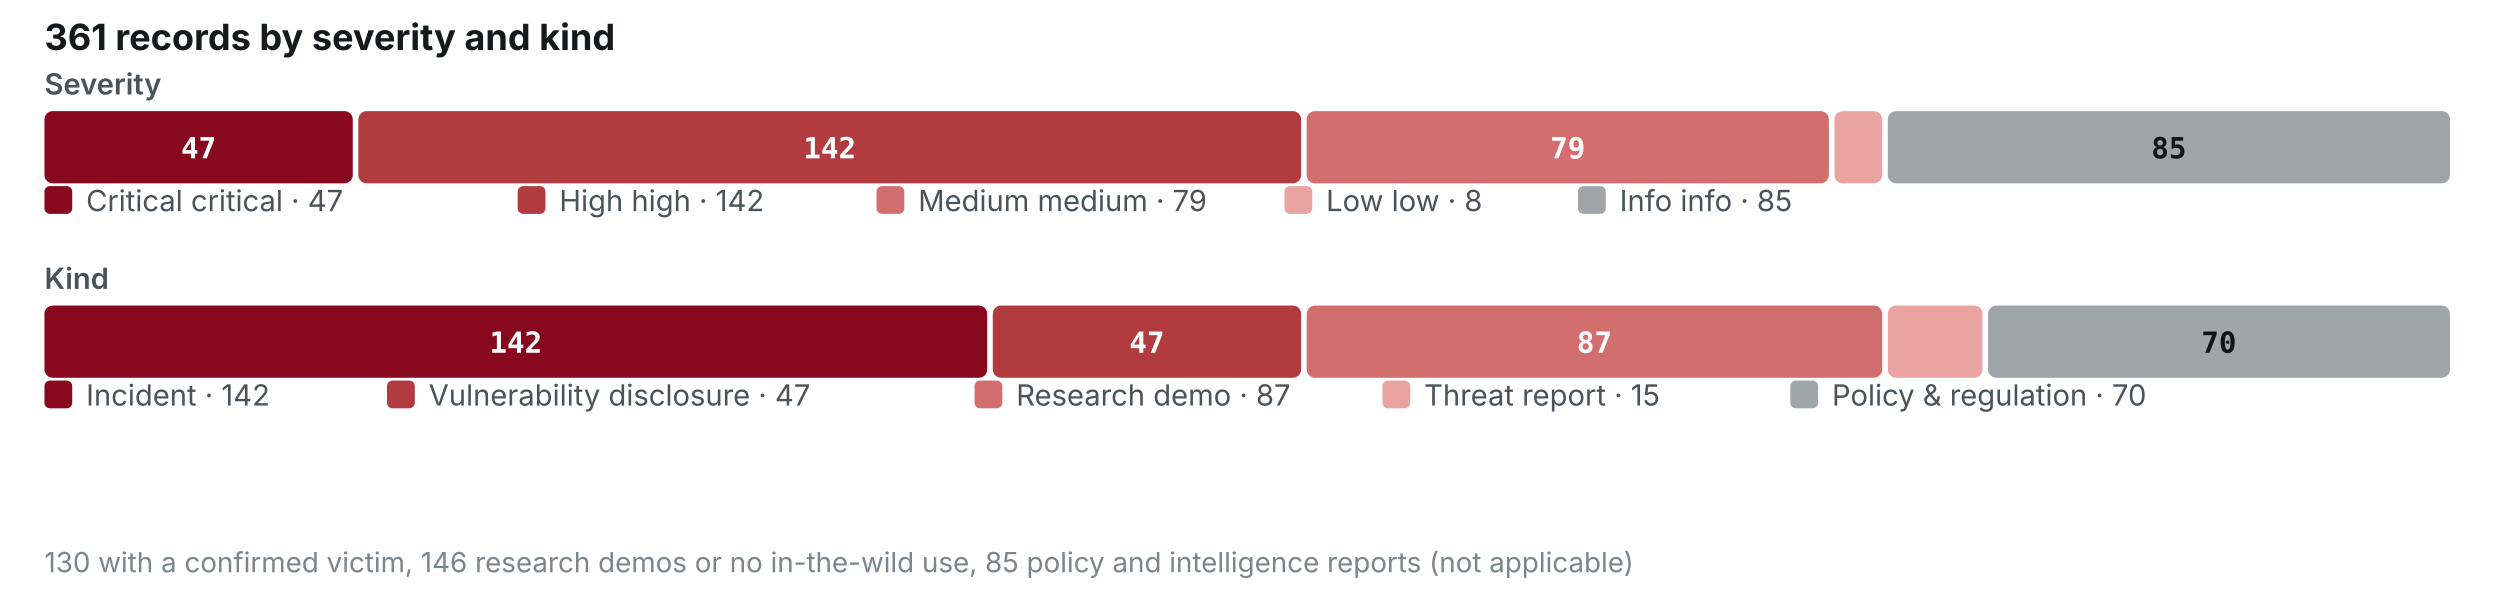
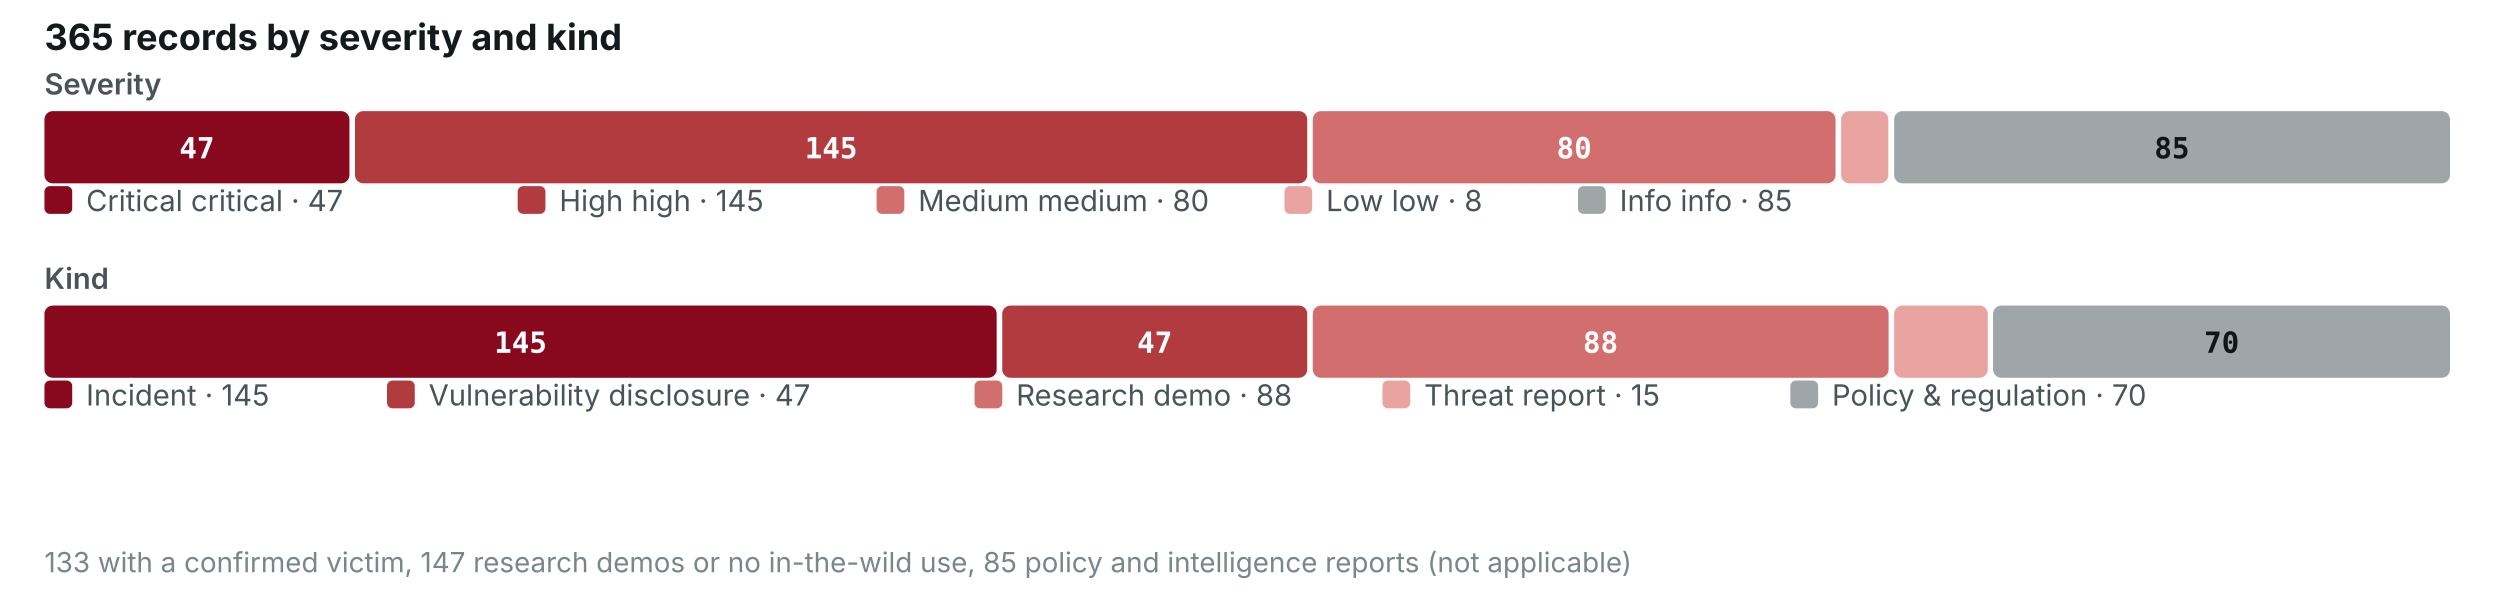
<svg xmlns="http://www.w3.org/2000/svg" viewBox="0 0 900 216" width="900" height="216" role="img" font-family="ui-sans-serif,-apple-system,'Segoe UI','PingFang SC','Microsoft YaHei',sans-serif">
  <rect width="900" height="216" fill="#FFFFFF" />
-   <text x="16" y="18" font-size="13" font-weight="700" fill="#141A1C">361 records by severity and kind</text>
+   <text x="16" y="18" font-size="13" font-weight="700" fill="#141A1C">365 records by severity and kind</text>
  <text x="16" y="34" font-size="10.5" fill="#48545A" font-weight="600">Severity</text>
-   <rect x="16.0" y="40" width="111.0" height="26" rx="3" fill="#88091D" />
-   <text x="71.5" y="57" font-size="10.5" text-anchor="middle" font-family="ui-monospace,'SF Mono','Cascadia Mono','Consolas',monospace" font-weight="700" fill="#FFFFFF">47</text>
-   <rect x="129.0" y="40" width="339.4" height="26" rx="3" fill="#B23B40" />
-   <text x="298.7" y="57" font-size="10.5" text-anchor="middle" font-family="ui-monospace,'SF Mono','Cascadia Mono','Consolas',monospace" font-weight="700" fill="#FFFFFF">142</text>
-   <rect x="470.4" y="40" width="188.0" height="26" rx="3" fill="#D26F6E" />
-   <text x="564.4" y="57" font-size="10.5" text-anchor="middle" font-family="ui-monospace,'SF Mono','Cascadia Mono','Consolas',monospace" font-weight="700" fill="#FFFFFF">79</text>
-   <rect x="660.4" y="40" width="17.2" height="26" rx="3" fill="#E9A4A1" />
-   <rect x="679.6" y="40" width="202.4" height="26" rx="3" fill="#9FA6AA" />
-   <text x="780.8" y="57" font-size="10.5" text-anchor="middle" font-family="ui-monospace,'SF Mono','Cascadia Mono','Consolas',monospace" font-weight="700" fill="#101617">85</text>
+   <rect x="16.0" y="40" width="109.8" height="26" rx="3" fill="#88091D" />
+   <text x="70.9" y="57" font-size="10.5" text-anchor="middle" font-family="ui-monospace,'SF Mono','Cascadia Mono','Consolas',monospace" font-weight="700" fill="#FFFFFF">47</text>
+   <rect x="127.8" y="40" width="342.8" height="26" rx="3" fill="#B23B40" />
+   <text x="299.2" y="57" font-size="10.5" text-anchor="middle" font-family="ui-monospace,'SF Mono','Cascadia Mono','Consolas',monospace" font-weight="700" fill="#FFFFFF">145</text>
+   <rect x="472.6" y="40" width="188.2" height="26" rx="3" fill="#D26F6E" />
+   <text x="566.7" y="57" font-size="10.5" text-anchor="middle" font-family="ui-monospace,'SF Mono','Cascadia Mono','Consolas',monospace" font-weight="700" fill="#FFFFFF">80</text>
+   <rect x="662.8" y="40" width="17.0" height="26" rx="3" fill="#E9A4A1" />
+   <rect x="681.9" y="40" width="200.1" height="26" rx="3" fill="#9FA6AA" />
+   <text x="781.9" y="57" font-size="10.5" text-anchor="middle" font-family="ui-monospace,'SF Mono','Cascadia Mono','Consolas',monospace" font-weight="700" fill="#101617">85</text>
  <rect x="16" y="67" width="10" height="10" rx="2" fill="#88091D" />
  <text x="31" y="76" font-size="10.5" fill="#48545A">Critical critical · 47</text>
  <rect x="186.36" y="67" width="10" height="10" rx="2" fill="#B23B40" />
-   <text x="201.36" y="76" font-size="10.5" fill="#48545A">High high · 142</text>
+   <text x="201.36" y="76" font-size="10.5" fill="#48545A">High high · 145</text>
  <rect x="315.56" y="67" width="10" height="10" rx="2" fill="#D26F6E" />
-   <text x="330.56" y="76" font-size="10.5" fill="#48545A">Medium medium · 79</text>
+   <text x="330.56" y="76" font-size="10.5" fill="#48545A">Medium medium · 80</text>
  <rect x="462.4" y="67" width="10" height="10" rx="2" fill="#E9A4A1" />
  <text x="477.4" y="76" font-size="10.5" fill="#48545A">Low low · 8</text>
  <rect x="568.08" y="67" width="10" height="10" rx="2" fill="#9FA6AA" />
  <text x="583.08" y="76" font-size="10.5" fill="#48545A">Info info · 85</text>
  <text x="16" y="104" font-size="10.5" fill="#48545A" font-weight="600">Kind</text>
-   <rect x="16.0" y="110" width="339.4" height="26" rx="3" fill="#88091D" />
-   <text x="185.7" y="127" font-size="10.5" text-anchor="middle" font-family="ui-monospace,'SF Mono','Cascadia Mono','Consolas',monospace" font-weight="700" fill="#FFFFFF">142</text>
-   <rect x="357.4" y="110" width="111.0" height="26" rx="3" fill="#B23B40" />
-   <text x="412.9" y="127" font-size="10.5" text-anchor="middle" font-family="ui-monospace,'SF Mono','Cascadia Mono','Consolas',monospace" font-weight="700" fill="#FFFFFF">47</text>
-   <rect x="470.4" y="110" width="207.2" height="26" rx="3" fill="#D26F6E" />
-   <text x="574.0" y="127" font-size="10.5" text-anchor="middle" font-family="ui-monospace,'SF Mono','Cascadia Mono','Consolas',monospace" font-weight="700" fill="#FFFFFF">87</text>
-   <rect x="679.6" y="110" width="34.1" height="26" rx="3" fill="#E9A4A1" />
-   <rect x="715.7" y="110" width="166.3" height="26" rx="3" fill="#9FA6AA" />
-   <text x="798.8" y="127" font-size="10.5" text-anchor="middle" font-family="ui-monospace,'SF Mono','Cascadia Mono','Consolas',monospace" font-weight="700" fill="#101617">70</text>
+   <rect x="16.0" y="110" width="342.8" height="26" rx="3" fill="#88091D" />
+   <text x="187.4" y="127" font-size="10.5" text-anchor="middle" font-family="ui-monospace,'SF Mono','Cascadia Mono','Consolas',monospace" font-weight="700" fill="#FFFFFF">145</text>
+   <rect x="360.8" y="110" width="109.8" height="26" rx="3" fill="#B23B40" />
+   <text x="415.7" y="127" font-size="10.5" text-anchor="middle" font-family="ui-monospace,'SF Mono','Cascadia Mono','Consolas',monospace" font-weight="700" fill="#FFFFFF">47</text>
+   <rect x="472.6" y="110" width="207.3" height="26" rx="3" fill="#D26F6E" />
+   <text x="576.2" y="127" font-size="10.5" text-anchor="middle" font-family="ui-monospace,'SF Mono','Cascadia Mono','Consolas',monospace" font-weight="700" fill="#FFFFFF">88</text>
+   <rect x="681.9" y="110" width="33.7" height="26" rx="3" fill="#E9A4A1" />
+   <rect x="717.5" y="110" width="164.5" height="26" rx="3" fill="#9FA6AA" />
+   <text x="799.8" y="127" font-size="10.5" text-anchor="middle" font-family="ui-monospace,'SF Mono','Cascadia Mono','Consolas',monospace" font-weight="700" fill="#101617">70</text>
  <rect x="16" y="137" width="10" height="10" rx="2" fill="#88091D" />
-   <text x="31" y="146" font-size="10.5" fill="#48545A">Incident · 142</text>
+   <text x="31" y="146" font-size="10.5" fill="#48545A">Incident · 145</text>
  <rect x="139.32" y="137" width="10" height="10" rx="2" fill="#B23B40" />
  <text x="154.32" y="146" font-size="10.5" fill="#48545A">Vulnerability disclosure · 47</text>
  <rect x="350.84" y="137" width="10" height="10" rx="2" fill="#D26F6E" />
-   <text x="365.84" y="146" font-size="10.5" fill="#48545A">Research demo · 87</text>
+   <text x="365.84" y="146" font-size="10.5" fill="#48545A">Research demo · 88</text>
  <rect x="497.68" y="137" width="10" height="10" rx="2" fill="#E9A4A1" />
  <text x="512.68" y="146" font-size="10.5" fill="#48545A">Threat report · 15</text>
  <rect x="644.52" y="137" width="10" height="10" rx="2" fill="#9FA6AA" />
  <text x="659.52" y="146" font-size="10.5" fill="#48545A">Policy &amp; regulation · 70</text>
-   <text x="16" y="206" font-size="10" fill="#7A868C">130 with a confirmed victim, 146 research demos or no in-the-wild use, 85 policy and intelligence reports (not applicable)</text>
+   <text x="16" y="206" font-size="10" fill="#7A868C">133 with a confirmed victim, 147 research demos or no in-the-wild use, 85 policy and intelligence reports (not applicable)</text>
</svg>
